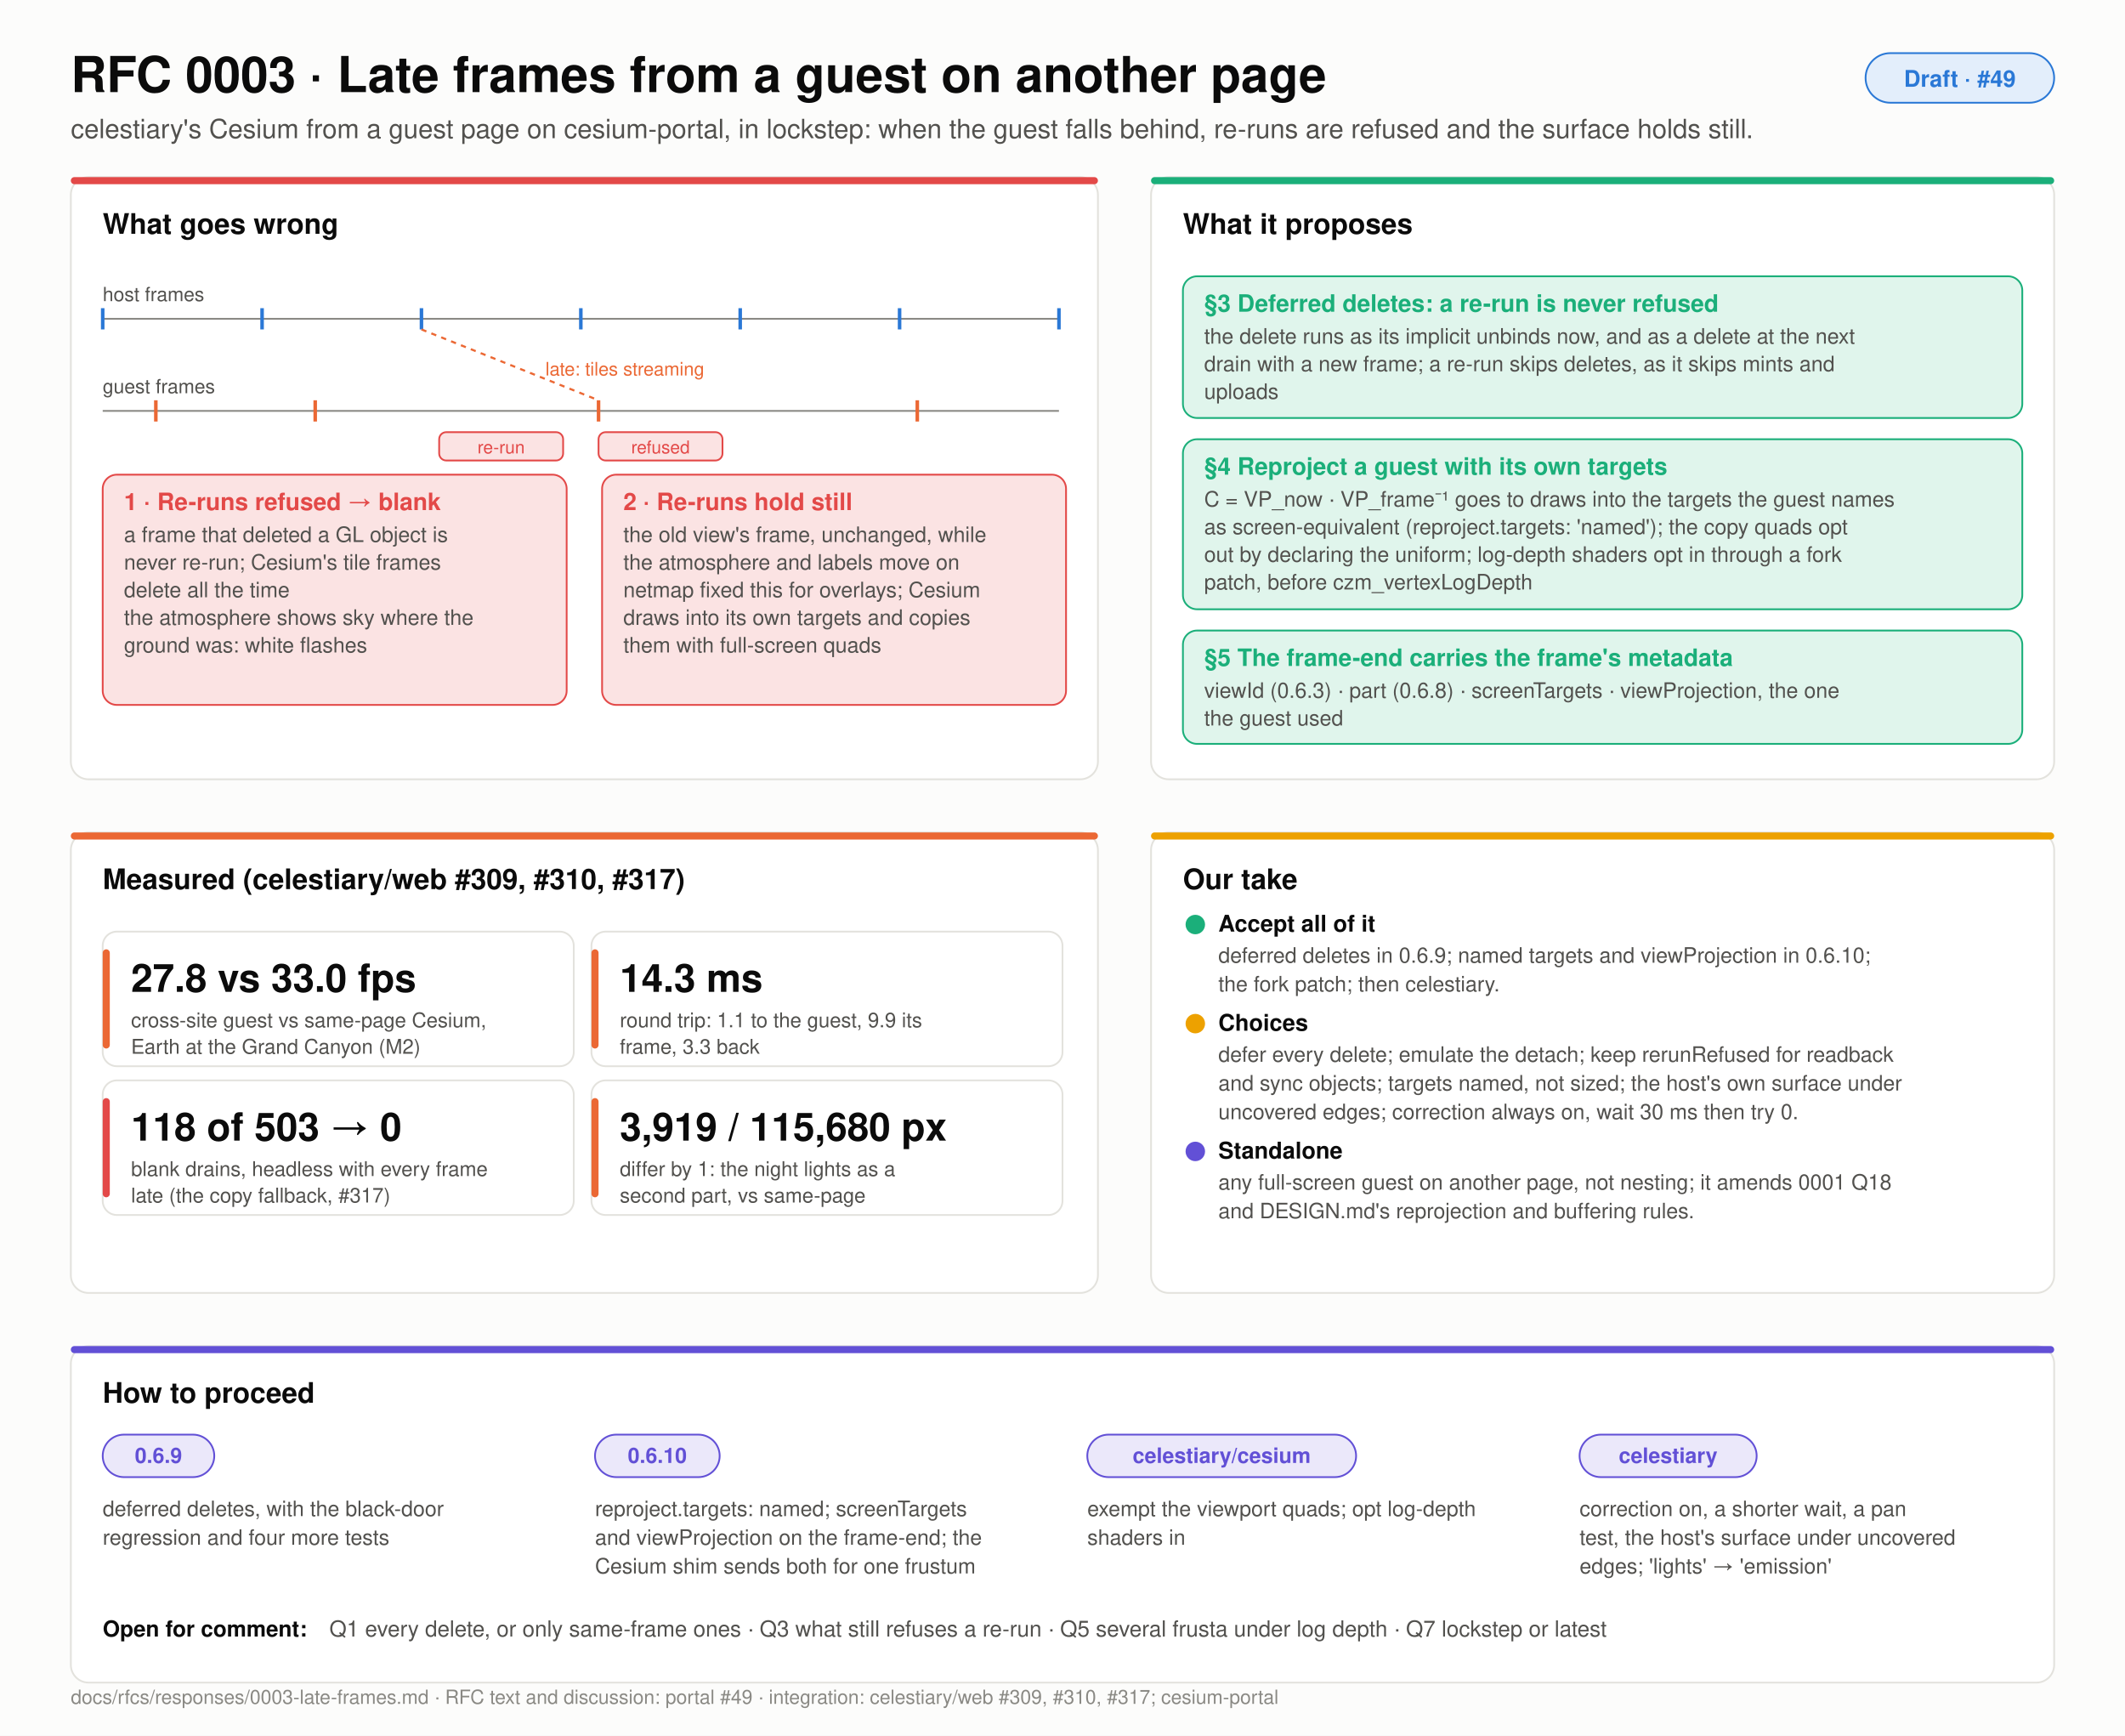
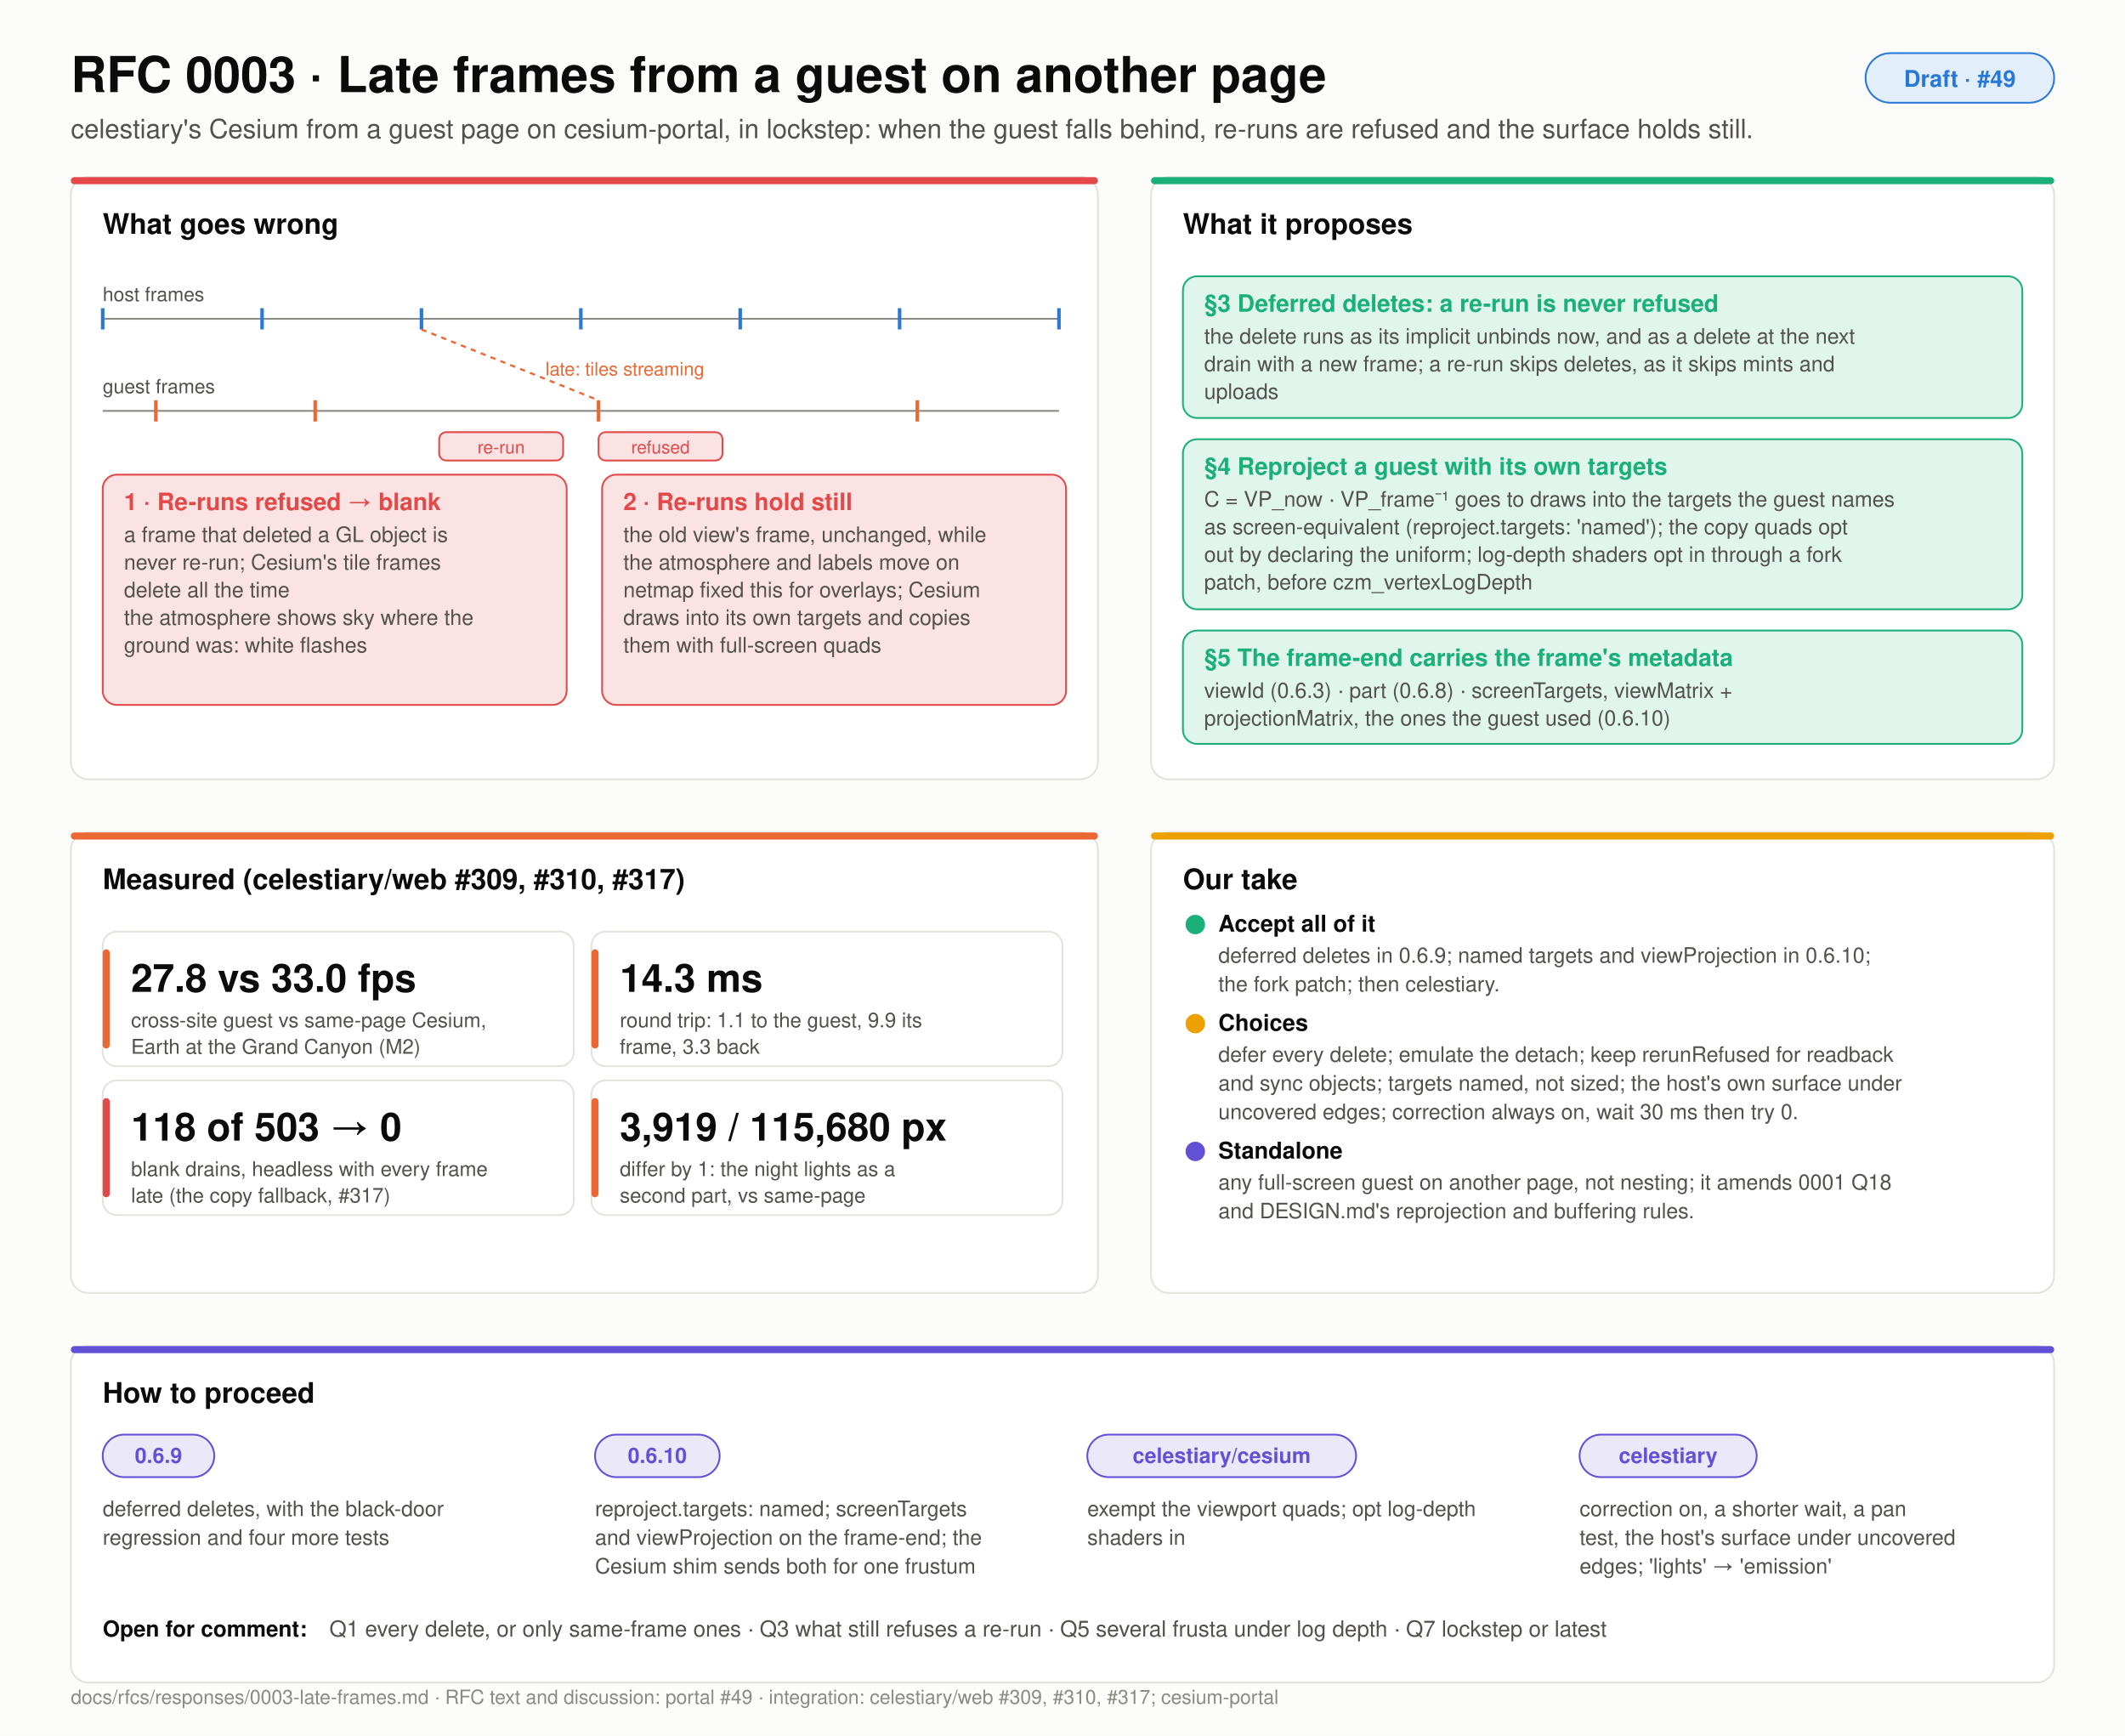
<svg xmlns="http://www.w3.org/2000/svg" width="1200" height="980" viewBox="0 0 1200 980" font-family="'Helvetica Neue', Helvetica, Arial, sans-serif">
  <defs />
  <rect width="1200" height="980" fill="#fcfcfb" />
  <text x="40" y="52" font-size="28" fill="#0b0b0b" font-weight="700">RFC 0003 · Late frames from a guest on another page</text>
  <text x="40" y="78" font-size="15" fill="#52514e">celestiary's Cesium from a guest page on cesium-portal, in lockstep: when the guest falls behind, re-runs are refused and the surface holds still.</text>
  <rect x="1053.5" y="30" width="106.5" height="28" rx="14" fill="#e3eefb" stroke="#2a78d6" stroke-width="1" />
  <text x="1106.75" y="49" font-size="13" fill="#2a78d6" font-weight="700" text-anchor="middle">Draft · #49</text>
  <rect x="40" y="100" width="580" height="340" rx="10" fill="#ffffff" stroke="#e3e2dd" stroke-width="1" />
  <rect x="40" y="100" width="580" height="4" rx="2" fill="#e34948" />
  <text x="58" y="132" font-size="16" fill="#0b0b0b" font-weight="700">What goes wrong</text>
  <text x="58" y="170" font-size="11" fill="#52514e">host frames</text>
  <line x1="58" y1="180" x2="598" y2="180" stroke="#8a8984" stroke-width="1" />
  <line x1="58" y1="174" x2="58" y2="186" stroke="#2a78d6" stroke-width="2" />
  <line x1="148" y1="174" x2="148" y2="186" stroke="#2a78d6" stroke-width="2" />
  <line x1="238" y1="174" x2="238" y2="186" stroke="#2a78d6" stroke-width="2" />
  <line x1="328" y1="174" x2="328" y2="186" stroke="#2a78d6" stroke-width="2" />
  <line x1="418" y1="174" x2="418" y2="186" stroke="#2a78d6" stroke-width="2" />
  <line x1="508" y1="174" x2="508" y2="186" stroke="#2a78d6" stroke-width="2" />
  <line x1="598" y1="174" x2="598" y2="186" stroke="#2a78d6" stroke-width="2" />
  <text x="58" y="222" font-size="11" fill="#52514e">guest frames</text>
  <line x1="58" y1="232" x2="598" y2="232" stroke="#8a8984" stroke-width="1" />
  <line x1="88" y1="226" x2="88" y2="238" stroke="#eb6834" stroke-width="2" />
  <line x1="178" y1="226" x2="178" y2="238" stroke="#eb6834" stroke-width="2" />
  <line x1="338" y1="226" x2="338" y2="238" stroke="#eb6834" stroke-width="2" />
  <line x1="518" y1="226" x2="518" y2="238" stroke="#eb6834" stroke-width="2" />
  <path d="M238 186 L338 226" stroke="#eb6834" stroke-width="1.2" fill="none" stroke-dasharray="3 3" />
  <text x="308" y="212" font-size="10.5" fill="#eb6834">late: tiles streaming</text>
  <rect x="248" y="244" width="70" height="16" rx="4" fill="#fbe3e3" stroke="#e34948" stroke-width="1" />
  <text x="283" y="256" font-size="10" fill="#e34948" text-anchor="middle">re-run</text>
  <rect x="338" y="244" width="70" height="16" rx="4" fill="#fbe3e3" stroke="#e34948" stroke-width="1" />
  <text x="373" y="256" font-size="10" fill="#e34948" text-anchor="middle">refused</text>
  <rect x="58" y="268" width="262" height="130" rx="8" fill="#fbe3e3" stroke="#e34948" stroke-width="1" />
  <text x="70" y="288" font-size="13.5" fill="#e34948" font-weight="700">1 · Re-runs refused → blank</text>
  <text x="70" y="306" font-size="12" fill="#52514e">a frame that deleted a GL object is</text>
  <text x="70" y="321.6" font-size="12" fill="#52514e">never re-run; Cesium's tile frames</text>
  <text x="70" y="337.2" font-size="12" fill="#52514e">delete all the time</text>
  <text x="70" y="352.8" font-size="12" fill="#52514e">the atmosphere shows sky where the</text>
  <text x="70" y="368.4" font-size="12" fill="#52514e">ground was: white flashes</text>
  <rect x="340" y="268" width="262" height="130" rx="8" fill="#fbe3e3" stroke="#e34948" stroke-width="1" />
  <text x="352" y="288" font-size="13.5" fill="#e34948" font-weight="700">2 · Re-runs hold still</text>
  <text x="352" y="306" font-size="12" fill="#52514e">the old view's frame, unchanged, while</text>
  <text x="352" y="321.6" font-size="12" fill="#52514e">the atmosphere and labels move on</text>
  <text x="352" y="337.2" font-size="12" fill="#52514e">netmap fixed this for overlays; Cesium</text>
  <text x="352" y="352.8" font-size="12" fill="#52514e">draws into its own targets and copies</text>
  <text x="352" y="368.4" font-size="12" fill="#52514e">them with full-screen quads</text>
  <rect x="650" y="100" width="510" height="340" rx="10" fill="#ffffff" stroke="#e3e2dd" stroke-width="1" />
  <rect x="650" y="100" width="510" height="4" rx="2" fill="#1baf7a" />
  <text x="668" y="132" font-size="16" fill="#0b0b0b" font-weight="700">What it proposes</text>
  <rect x="668" y="156" width="474" height="80" rx="8" fill="#e0f5ec" stroke="#1baf7a" stroke-width="1" />
  <text x="680" y="176" font-size="13.5" fill="#1baf7a" font-weight="700">§3 Deferred deletes: a re-run is never refused</text>
  <text x="680" y="194" font-size="12" fill="#52514e">the delete runs as its implicit unbinds now, and as a delete at the next</text>
  <text x="680" y="209.6" font-size="12" fill="#52514e">drain with a new frame; a re-run skips deletes, as it skips mints and</text>
  <text x="680" y="225.2" font-size="12" fill="#52514e">uploads</text>
  <rect x="668" y="248" width="474" height="96" rx="8" fill="#e0f5ec" stroke="#1baf7a" stroke-width="1" />
  <text x="680" y="268" font-size="13.5" fill="#1baf7a" font-weight="700">§4 Reproject a guest with its own targets</text>
  <text x="680" y="286" font-size="12" fill="#52514e">C = VP_now · VP_frame⁻¹ goes to draws into the targets the guest names</text>
  <text x="680" y="301.6" font-size="12" fill="#52514e">as screen-equivalent (reproject.targets: 'named'); the copy quads opt</text>
  <text x="680" y="317.2" font-size="12" fill="#52514e">out by declaring the uniform; log-depth shaders opt in through a fork</text>
  <text x="680" y="332.8" font-size="12" fill="#52514e">patch, before czm_vertexLogDepth</text>
  <rect x="668" y="356" width="474" height="64" rx="8" fill="#e0f5ec" stroke="#1baf7a" stroke-width="1" />
  <text x="680" y="376" font-size="13.5" fill="#1baf7a" font-weight="700">§5 The frame-end carries the frame's metadata</text>
-   <text x="680" y="394" font-size="12" fill="#52514e">viewId (0.6.3) · part (0.6.8) · screenTargets · viewProjection, the one</text>
-   <text x="680" y="409.6" font-size="12" fill="#52514e">the guest used</text>
+   <text x="680" y="394" font-size="12" fill="#52514e">viewId (0.6.3) · part (0.6.8) · screenTargets, viewMatrix +</text>
+   <text x="680" y="409.6" font-size="12" fill="#52514e">projectionMatrix, the ones the guest used (0.6.10)</text>
  <rect x="40" y="470" width="580" height="260" rx="10" fill="#ffffff" stroke="#e3e2dd" stroke-width="1" />
  <rect x="40" y="470" width="580" height="4" rx="2" fill="#eb6834" />
  <text x="58" y="502" font-size="16" fill="#0b0b0b" font-weight="700">Measured (celestiary/web #309, #310, #317)</text>
  <rect x="58" y="526" width="266" height="76" rx="8" fill="#ffffff" stroke="#e3e2dd" stroke-width="1" />
  <rect x="58" y="536" width="4" height="56" rx="2" fill="#eb6834" />
  <text x="74" y="560" font-size="22" fill="#0b0b0b" font-weight="700">27.8 vs 33.0 fps</text>
  <text x="74" y="580" font-size="11.5" fill="#52514e">cross-site guest vs same-page Cesium,</text>
  <text x="74" y="594.95" font-size="11.5" fill="#52514e">Earth at the Grand Canyon (M2)</text>
  <rect x="334" y="526" width="266" height="76" rx="8" fill="#ffffff" stroke="#e3e2dd" stroke-width="1" />
  <rect x="334" y="536" width="4" height="56" rx="2" fill="#eb6834" />
  <text x="350" y="560" font-size="22" fill="#0b0b0b" font-weight="700">14.3 ms</text>
  <text x="350" y="580" font-size="11.5" fill="#52514e">round trip: 1.1 to the guest, 9.9 its</text>
  <text x="350" y="594.95" font-size="11.5" fill="#52514e">frame, 3.3 back</text>
  <rect x="58" y="610" width="266" height="76" rx="8" fill="#ffffff" stroke="#e3e2dd" stroke-width="1" />
  <rect x="58" y="620" width="4" height="56" rx="2" fill="#e34948" />
  <text x="74" y="644" font-size="22" fill="#0b0b0b" font-weight="700">118 of 503 → 0</text>
  <text x="74" y="664" font-size="11.5" fill="#52514e">blank drains, headless with every frame</text>
  <text x="74" y="678.95" font-size="11.5" fill="#52514e">late (the copy fallback, #317)</text>
  <rect x="334" y="610" width="266" height="76" rx="8" fill="#ffffff" stroke="#e3e2dd" stroke-width="1" />
  <rect x="334" y="620" width="4" height="56" rx="2" fill="#eb6834" />
  <text x="350" y="644" font-size="22" fill="#0b0b0b" font-weight="700">3,919 / 115,680 px</text>
  <text x="350" y="664" font-size="11.5" fill="#52514e">differ by 1: the night lights as a</text>
  <text x="350" y="678.95" font-size="11.5" fill="#52514e">second part, vs same-page</text>
  <rect x="650" y="470" width="510" height="260" rx="10" fill="#ffffff" stroke="#e3e2dd" stroke-width="1" />
  <rect x="650" y="470" width="510" height="4" rx="2" fill="#eda100" />
  <text x="668" y="502" font-size="16" fill="#0b0b0b" font-weight="700">Our take</text>
  <circle cx="675" cy="522" r="5.5" fill="#1baf7a" stroke="none" />
  <text x="688" y="526" font-size="13" fill="#0b0b0b" font-weight="700">Accept all of it</text>
  <text x="688" y="543.55" font-size="12" fill="#52514e">deferred deletes in 0.6.9; named targets and viewProjection in 0.6.10;</text>
  <text x="688" y="559.75" font-size="12" fill="#52514e">the fork patch; then celestiary.</text>
  <circle cx="675" cy="577.95" r="5.5" fill="#eda100" stroke="none" />
  <text x="688" y="581.95" font-size="13" fill="#0b0b0b" font-weight="700">Choices</text>
  <text x="688" y="599.5" font-size="12" fill="#52514e">defer every delete; emulate the detach; keep rerunRefused for readback</text>
  <text x="688" y="615.7" font-size="12" fill="#52514e">and sync objects; targets named, not sized; the host's own surface under</text>
  <text x="688" y="631.9" font-size="12" fill="#52514e">uncovered edges; correction always on, wait 30 ms then try 0.</text>
  <circle cx="675" cy="650.1" r="5.5" fill="#6250d6" stroke="none" />
  <text x="688" y="654.1" font-size="13" fill="#0b0b0b" font-weight="700">Standalone</text>
  <text x="688" y="671.65" font-size="12" fill="#52514e">any full-screen guest on another page, not nesting; it amends 0001 Q18</text>
  <text x="688" y="687.85" font-size="12" fill="#52514e">and DESIGN.md's reprojection and buffering rules.</text>
  <rect x="40" y="760" width="1120" height="190" rx="10" fill="#ffffff" stroke="#e3e2dd" stroke-width="1" />
  <rect x="40" y="760" width="1120" height="4" rx="2" fill="#6250d6" />
  <text x="58" y="792" font-size="16" fill="#0b0b0b" font-weight="700">How to proceed</text>
  <rect x="58" y="810" width="63" height="24" rx="12" fill="#ebe8fa" stroke="#6250d6" stroke-width="1" />
  <text x="89.5" y="826" font-size="12" fill="#6250d6" font-weight="700" text-anchor="middle">0.6.9</text>
  <text x="58" y="856" font-size="12" fill="#52514e">deferred deletes, with the black-door</text>
  <text x="58" y="872.2" font-size="12" fill="#52514e">regression and four more tests</text>
  <rect x="336" y="810" width="70.4" height="24" rx="12" fill="#ebe8fa" stroke="#6250d6" stroke-width="1" />
  <text x="371.2" y="826" font-size="12" fill="#6250d6" font-weight="700" text-anchor="middle">0.6.10</text>
  <text x="336" y="856" font-size="12" fill="#52514e">reproject.targets: named; screenTargets</text>
  <text x="336" y="872.2" font-size="12" fill="#52514e">and viewProjection on the frame-end; the</text>
  <text x="336" y="888.4" font-size="12" fill="#52514e">Cesium shim sends both for one frustum</text>
  <rect x="614" y="810" width="151.8" height="24" rx="12" fill="#ebe8fa" stroke="#6250d6" stroke-width="1" />
  <text x="689.9" y="826" font-size="12" fill="#6250d6" font-weight="700" text-anchor="middle">celestiary/cesium</text>
  <text x="614" y="856" font-size="12" fill="#52514e">exempt the viewport quads; opt log-depth</text>
  <text x="614" y="872.2" font-size="12" fill="#52514e">shaders in</text>
  <rect x="892" y="810" width="100" height="24" rx="12" fill="#ebe8fa" stroke="#6250d6" stroke-width="1" />
  <text x="942" y="826" font-size="12" fill="#6250d6" font-weight="700" text-anchor="middle">celestiary</text>
  <text x="892" y="856" font-size="12" fill="#52514e">correction on, a shorter wait, a pan</text>
  <text x="892" y="872.2" font-size="12" fill="#52514e">test, the host's surface under uncovered</text>
  <text x="892" y="888.4" font-size="12" fill="#52514e">edges; 'lights' → 'emission'</text>
  <text x="58" y="924" font-size="12.5" fill="#0b0b0b" font-weight="700">Open for comment:</text>
  <text x="186" y="924" font-size="12.5" fill="#52514e">Q1 every delete, or only same-frame ones · Q3 what still refuses a re-run · Q5 several frusta under log depth · Q7 lockstep or latest</text>
  <text x="40" y="962" font-size="11" fill="#8a8984">docs/rfcs/responses/0003-late-frames.md · RFC text and discussion: portal #49 · integration: celestiary/web #309, #310, #317; cesium-portal</text>
</svg>
